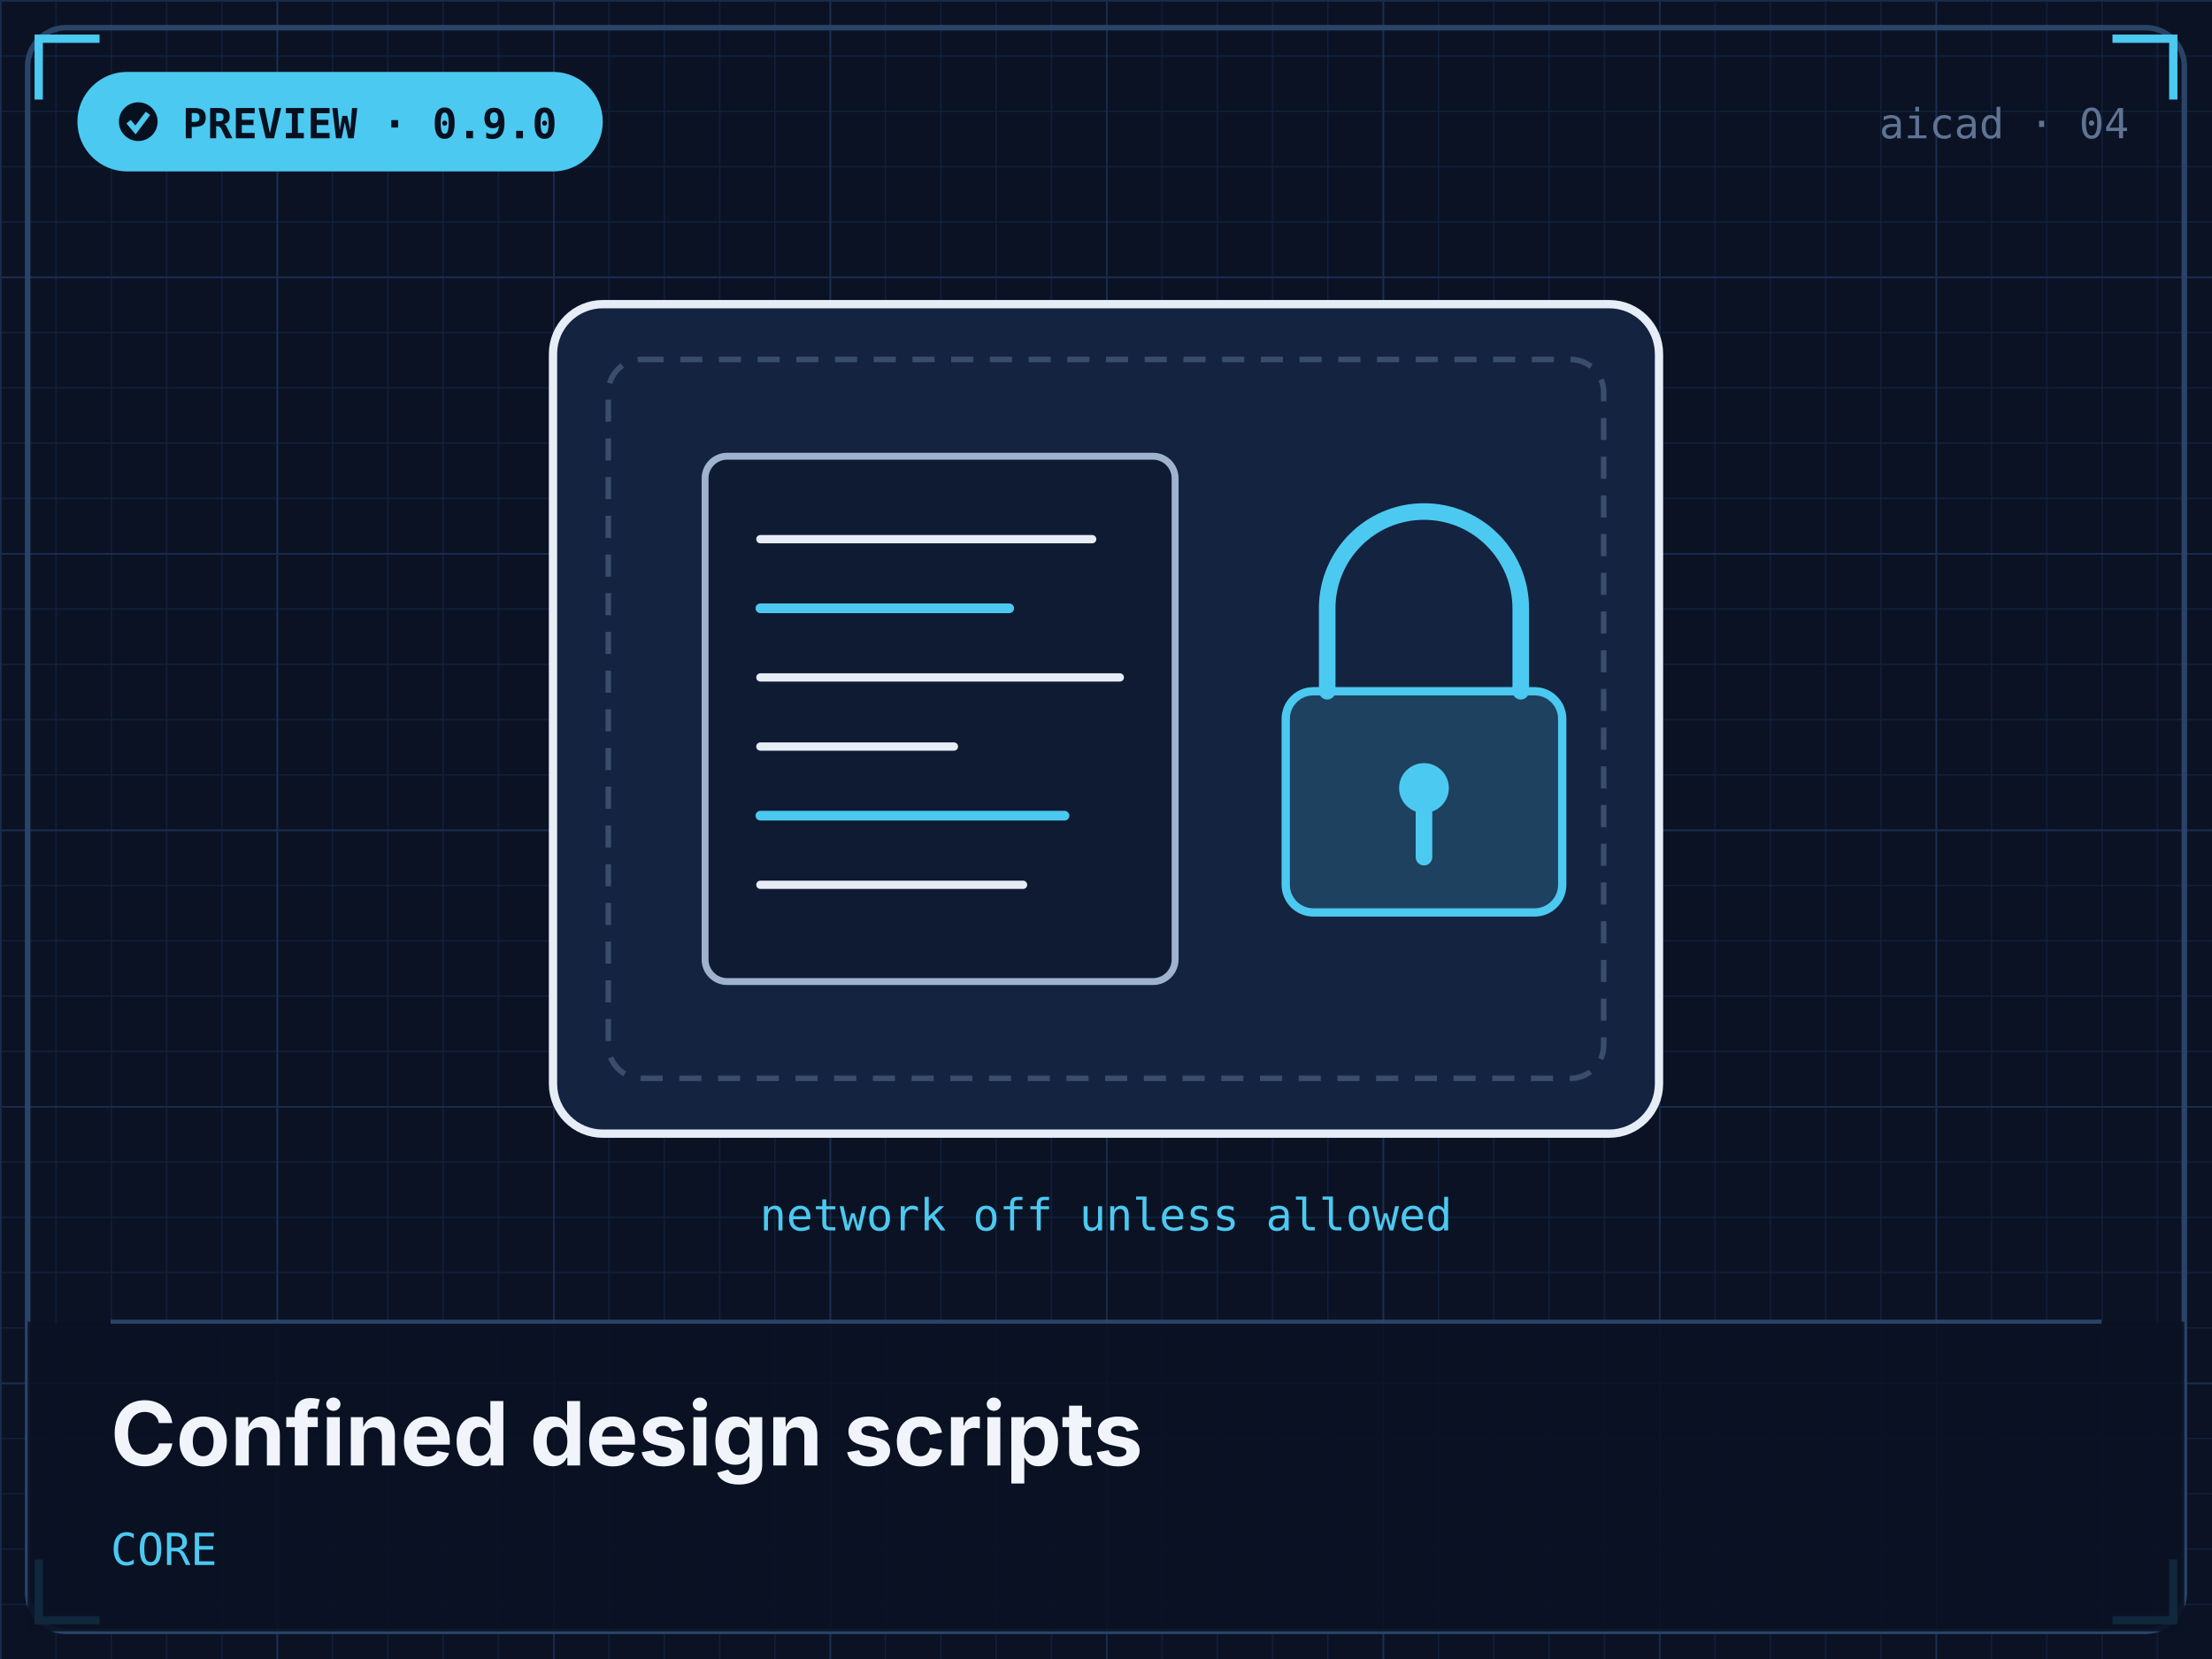
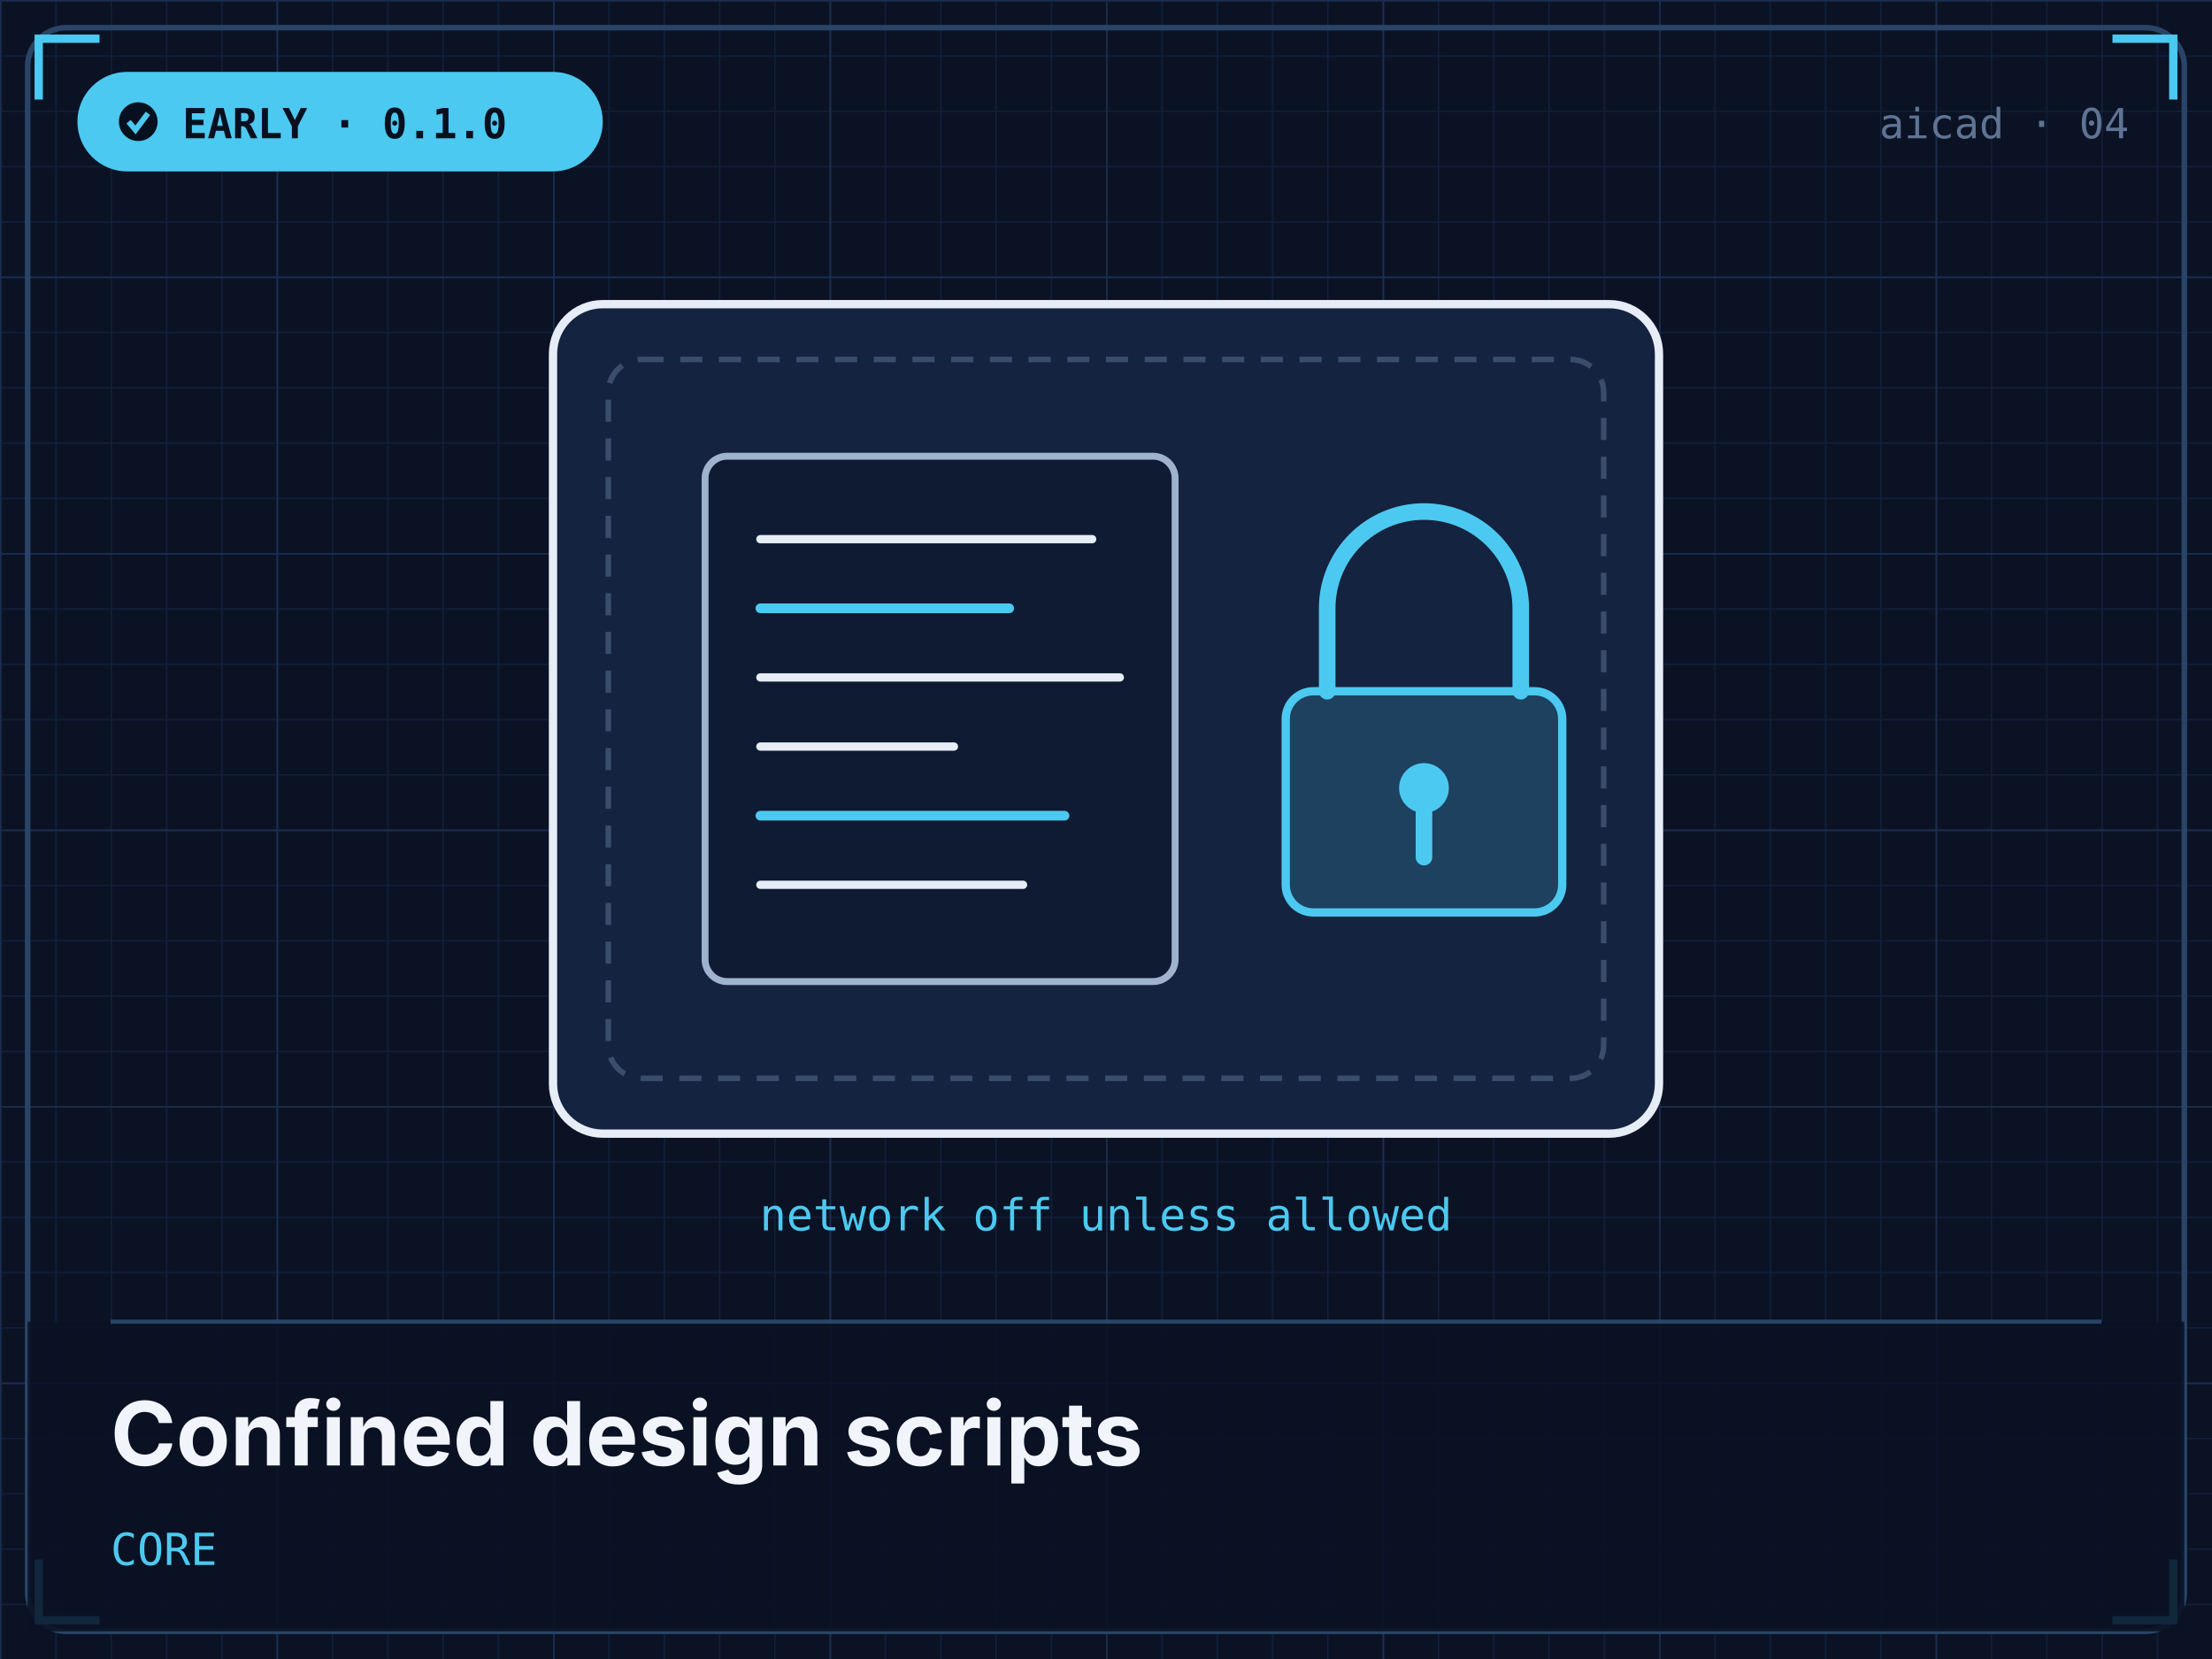
<svg xmlns="http://www.w3.org/2000/svg" width="800" height="600" viewBox="0 0 800 600" role="img" aria-label="Confined design scripts">
  <style>
.ln{fill:none;stroke:#e6edf7;stroke-width:3;stroke-linejoin:round;stroke-linecap:round}
.lf{fill:#14233f;stroke:#e6edf7;stroke-width:3;stroke-linejoin:round}
.lfi{fill:none;stroke:#14233f}
.lf2{fill:#0f1b33;stroke:#9fb3cf;stroke-width:2.5;stroke-linejoin:round}
.lf3{fill:#4cc9f0;fill-opacity:.35;stroke:#4cc9f0;stroke-width:3}
.fa{fill:#4cc9f0;fill-opacity:.18;stroke:#4cc9f0;stroke-width:3;stroke-linejoin:round}
.ac{fill:none;stroke:#4cc9f0;stroke-width:3.5;stroke-linecap:round;stroke-linejoin:round}
.ac-head{fill:#4cc9f0}
.af{fill:#4cc9f0}
.dm{stroke:#3a4d6b;stroke-width:2;fill:none}
.tl{fill:#e6edf7;font-family:'Inter','DejaVu Sans','Segoe UI',Arial,sans-serif;font-size:20px;font-weight:700}
.tm{fill:#4cc9f0;font-family:'JetBrains Mono','DejaVu Sans Mono',Consolas,monospace;font-size:16px}
.ts{fill:#9fb3cf;font-family:'Inter','DejaVu Sans','Segoe UI',Arial,sans-serif;font-size:14px}
.st-wip .lf,.st-wip .ln{stroke:#cbd5e1}
.st-next .lf{stroke:#4cc9f0;fill:#0f2440}
.st-next .ln{stroke:#4cc9f0}
.st-future .lf,.st-future .ln{stroke:#8aa0c0;stroke-dasharray:9 6}
.st-future .lf{fill:#101b31}
.st-future .lfi{stroke:#101b31;stroke-dasharray:none}
.st-next .lfi{stroke:#0f2440}
.st-future .lf2{stroke:#5f7393;stroke-dasharray:6 5}
.st-future .ac{stroke-opacity:.8}
.st-future .fa{fill-opacity:.09}
.mini text{display:none}
</style>
  <defs>
    <pattern id="gsandbox" width="20" height="20" patternUnits="userSpaceOnUse">
      <path d="M20 0H0V20" fill="none" stroke="#12203a" stroke-width="1" />
    </pattern>
    <pattern id="Gsandbox" width="100" height="100" patternUnits="userSpaceOnUse">
      <path d="M100 0H0V100" fill="none" stroke="#1a2c4c" stroke-width="1.2" />
    </pattern>
  </defs>
  <rect width="800" height="600" fill="#0a1224" />
  <rect width="800" height="600" fill="url(#gsandbox)" />
  <rect width="800" height="600" fill="url(#Gsandbox)" />
  <rect x="10" y="10" width="780" height="580" rx="14" fill="none" stroke="#2a4468" stroke-width="2" />
  <path d="M14,36 V14 H36" fill="none" stroke="#4cc9f0" stroke-width="3" />
  <path d="M786,36 V14 H764" fill="none" stroke="#4cc9f0" stroke-width="3" />
  <path d="M14,564 V586 H36" fill="none" stroke="#4cc9f0" stroke-width="3" />
  <path d="M786,564 V586 H764" fill="none" stroke="#4cc9f0" stroke-width="3" />
  <rect x="28" y="26" width="190.0" height="36" rx="18" fill="#4cc9f0" />
  <circle cx="50" cy="44" r="7" fill="#06101f" />
  <path d="M46.5,44 l2.5,3 l4.5,-6" stroke="#4cc9f0" stroke-width="2" fill="none" />
-   <text x="66" y="50" fill="#06101f" font-family="'JetBrains Mono','DejaVu Sans Mono',Consolas,monospace" font-size="15" font-weight="700">PREVIEW · 0.9.0</text>
+   <text x="66" y="50" fill="#06101f" font-family="'JetBrains Mono','DejaVu Sans Mono',Consolas,monospace" font-size="15" font-weight="700">EARLY · 0.1.0</text>
  <text x="770" y="50" text-anchor="end" fill="#5f7393" font-family="'JetBrains Mono','DejaVu Sans Mono',Consolas,monospace" font-size="15">aicad · 04</text>
  <g class="st-done">
    <rect class="lf" x="200" y="110" width="400" height="300" rx="18" />
    <rect class="dm" x="220" y="130" width="360" height="260" rx="12" style="fill:none;stroke-dasharray:8 6" />
    <rect class="lf2" x="255" y="165" width="170" height="190" rx="8" />
    <line class="ln" x1="275" y1="195" x2="395" y2="195" />
    <line class="ac" x1="275" y1="220" x2="365" y2="220" />
    <line class="ln" x1="275" y1="245" x2="405" y2="245" />
    <line class="ln" x1="275" y1="270" x2="345" y2="270" />
    <line class="ac" x1="275" y1="295" x2="385" y2="295" />
    <line class="ln" x1="275" y1="320" x2="370" y2="320" />
    <path class="ac" d="M480,250 v-30 a35,35 0 0 1 70,0 v30" style="stroke-width:6" />
    <rect class="fa" x="465" y="250" width="100" height="80" rx="10" />
    <circle class="af" cx="515" cy="285" r="9" />
    <line class="ac" x1="515" y1="290" x2="515" y2="310" style="stroke-width:6" />
    <circle class="ln" cx="515" cy="370" r="0" />
    <text class="tm" x="400" y="445" text-anchor="middle">network off unless allowed</text>
  </g>
  <rect x="10" y="478" width="780" height="112" fill="#0a1224" fill-opacity=".88" />
  <line x1="40" y1="478" x2="760" y2="478" stroke="#2a4468" stroke-width="1.5" />
  <text x="40" y="530" fill="#f1f5fb" font-family="'Inter','DejaVu Sans','Segoe UI',Arial,sans-serif" font-size="32" font-weight="700">Confined design scripts</text>
  <text x="40" y="566" fill="#4cc9f0" font-family="'JetBrains Mono','DejaVu Sans Mono',Consolas,monospace" font-size="16">CORE</text>
</svg>
